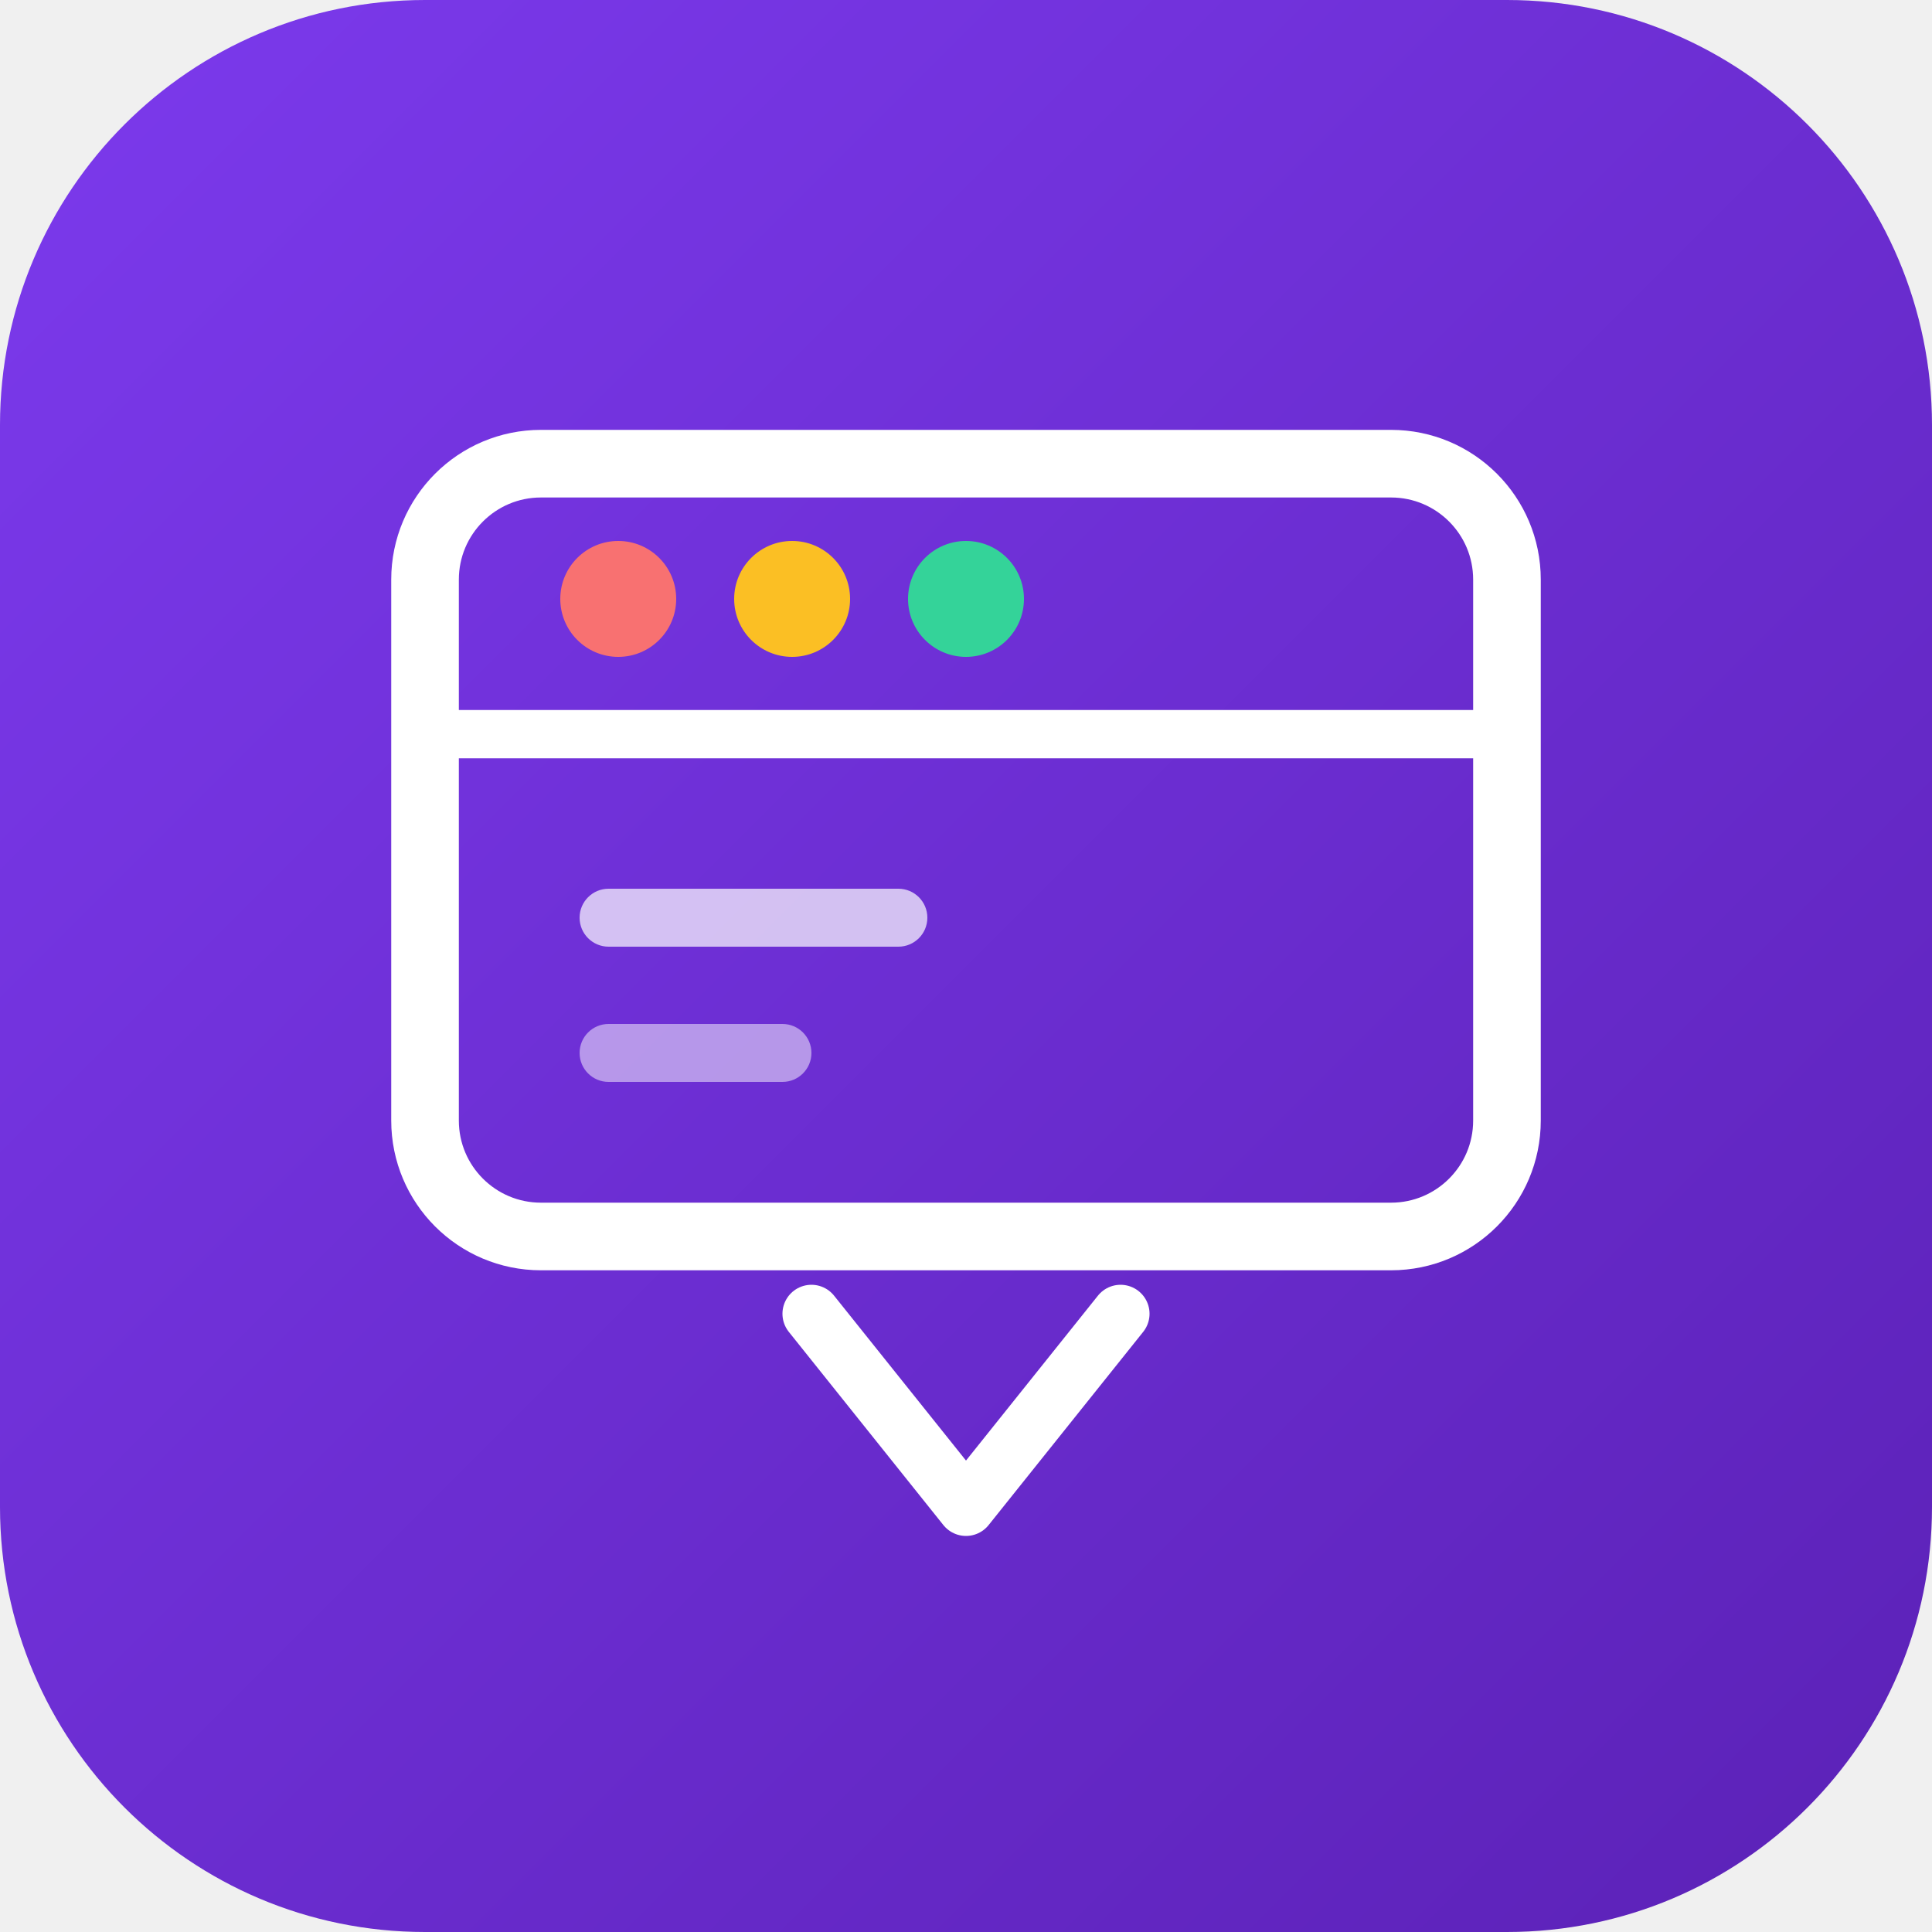
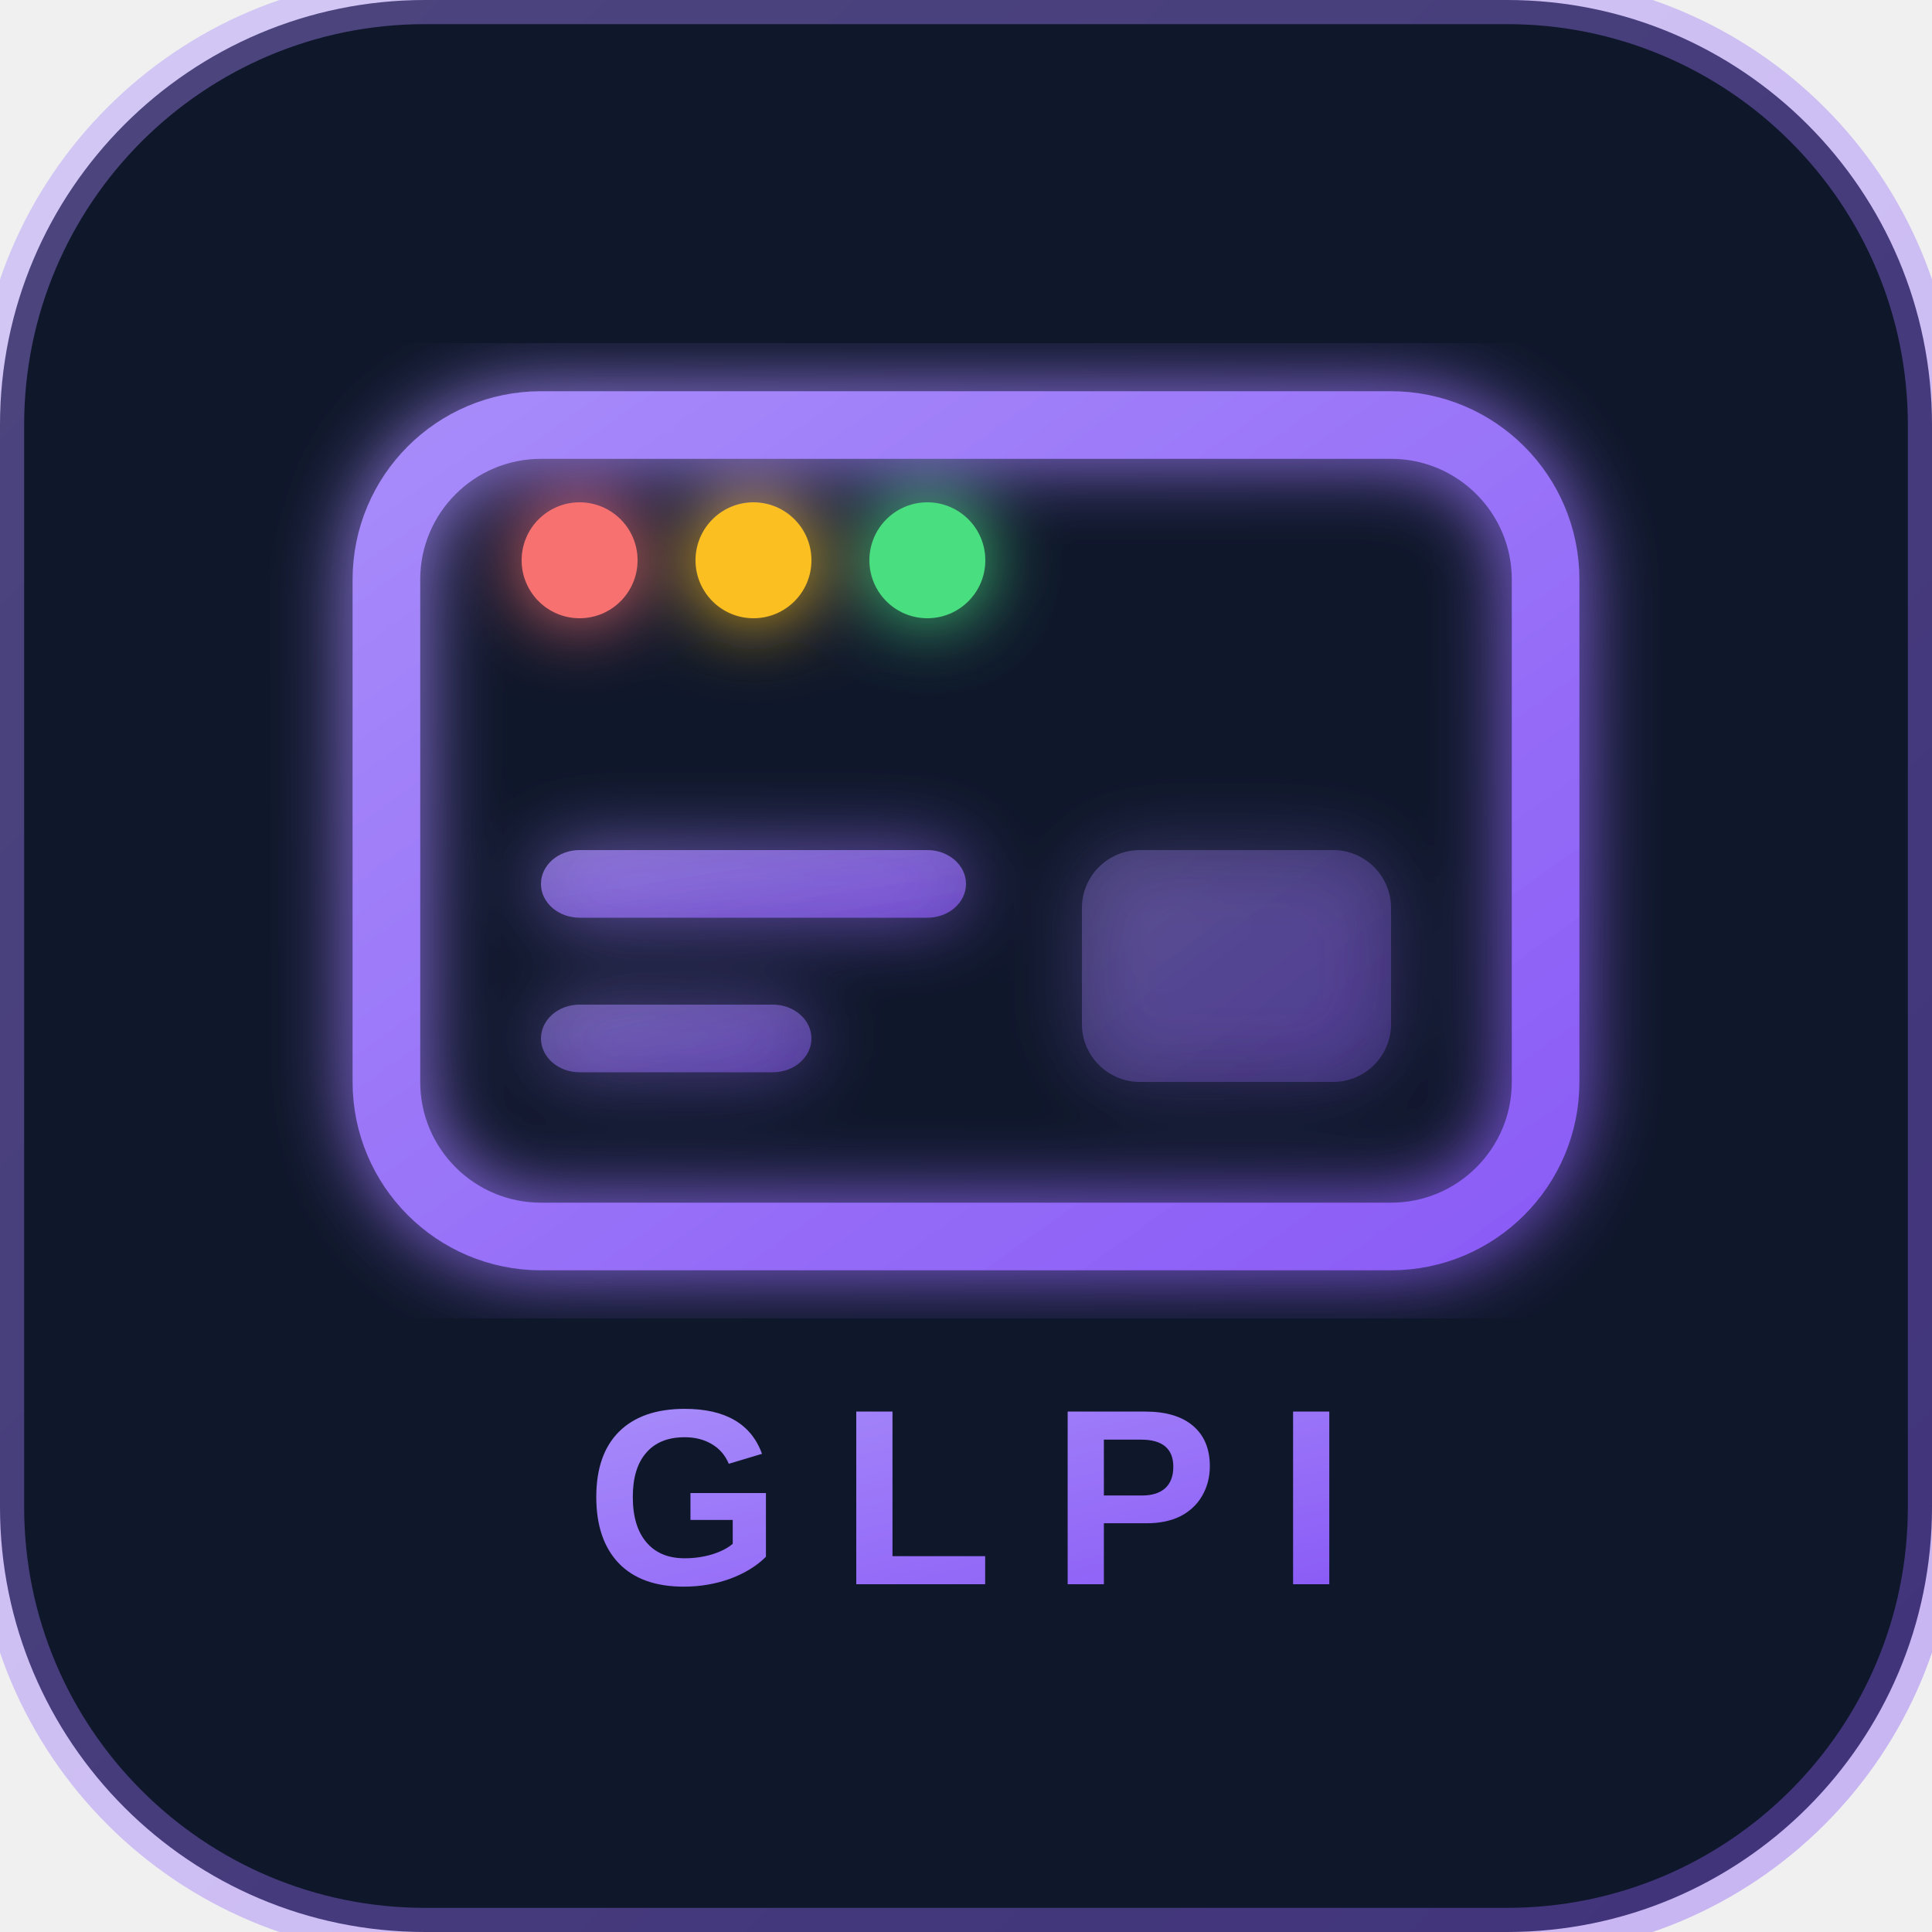
<svg xmlns="http://www.w3.org/2000/svg" viewBox="0 0 100 100">
  <defs>
-     <linearGradient id="gl" x1="0" y1="0" x2="1" y2="1">
-       <stop offset="0%" stop-color="#7C3AED" />
-       <stop offset="100%" stop-color="#5B21B6" />
+     <linearGradient id="gl" x1="0%" y1="0%" x2="100%" y2="100%">
+       <stop offset="0%" stop-color="#A78BFA" />
+       <stop offset="100%" stop-color="#8B5CF6" />
    </linearGradient>
+     <filter id="glow3">
+       <feGaussianBlur stdDeviation="2" result="blur" />
+       <feComposite in="SourceGraphic" in2="blur" operator="over" />
+     </filter>
  </defs>
-   <rect width="100" height="100" rx="22" fill="url(#gl)" />
-   <rect x="22" y="24" width="56" height="40" rx="6" fill="none" stroke="white" stroke-width="3.5" />
-   <line x1="22" y1="38" x2="78" y2="38" stroke="white" stroke-width="2.5" />
-   <circle cx="32" cy="31" r="3" fill="#F87171" />
-   <circle cx="41" cy="31" r="3" fill="#FBBF24" />
-   <circle cx="50" cy="31" r="3" fill="#34D399" />
-   <rect x="30" y="46" width="18" height="3" rx="1.5" fill="white" opacity="0.7" />
-   <rect x="30" y="53" width="12" height="3" rx="1.5" fill="white" opacity="0.5" />
-   <path d="M42 68 L50 78 L58 68" fill="none" stroke="white" stroke-width="3" stroke-linecap="round" stroke-linejoin="round" />
+   <rect width="100" height="100" rx="22" fill="#0f172a" />
+   <rect width="100" height="100" rx="22" fill="none" stroke="url(#gl)" stroke-width="2.5" opacity="0.4" />
+   <g filter="url(#glow3)">
+     <rect x="20" y="22" width="60" height="42" rx="8" fill="none" stroke="url(#gl)" stroke-width="3.5" />
+     <line x1="20" y1="36" x2="80" y2="36" stroke="url(#gl)" stroke-width="2.5" />
+     <circle cx="30" cy="29" r="3" fill="#F87171" />
+     <circle cx="39" cy="29" r="3" fill="#FBBF24" />
+     <circle cx="48" cy="29" r="3" fill="#4ADE80" />
+     <rect x="28" y="44" width="22" height="3.5" rx="2" fill="url(#gl)" opacity="0.7" />
+     <rect x="28" y="52" width="14" height="3.5" rx="2" fill="url(#gl)" opacity="0.5" />
+     <rect x="56" y="44" width="16" height="12" rx="3" fill="url(#gl)" opacity="0.3" />
+   </g>
+   <text x="50" y="82" text-anchor="middle" fill="url(#gl)" font-size="13" font-weight="900" font-family="Arial,sans-serif" letter-spacing="3">GLPI</text>
</svg>
